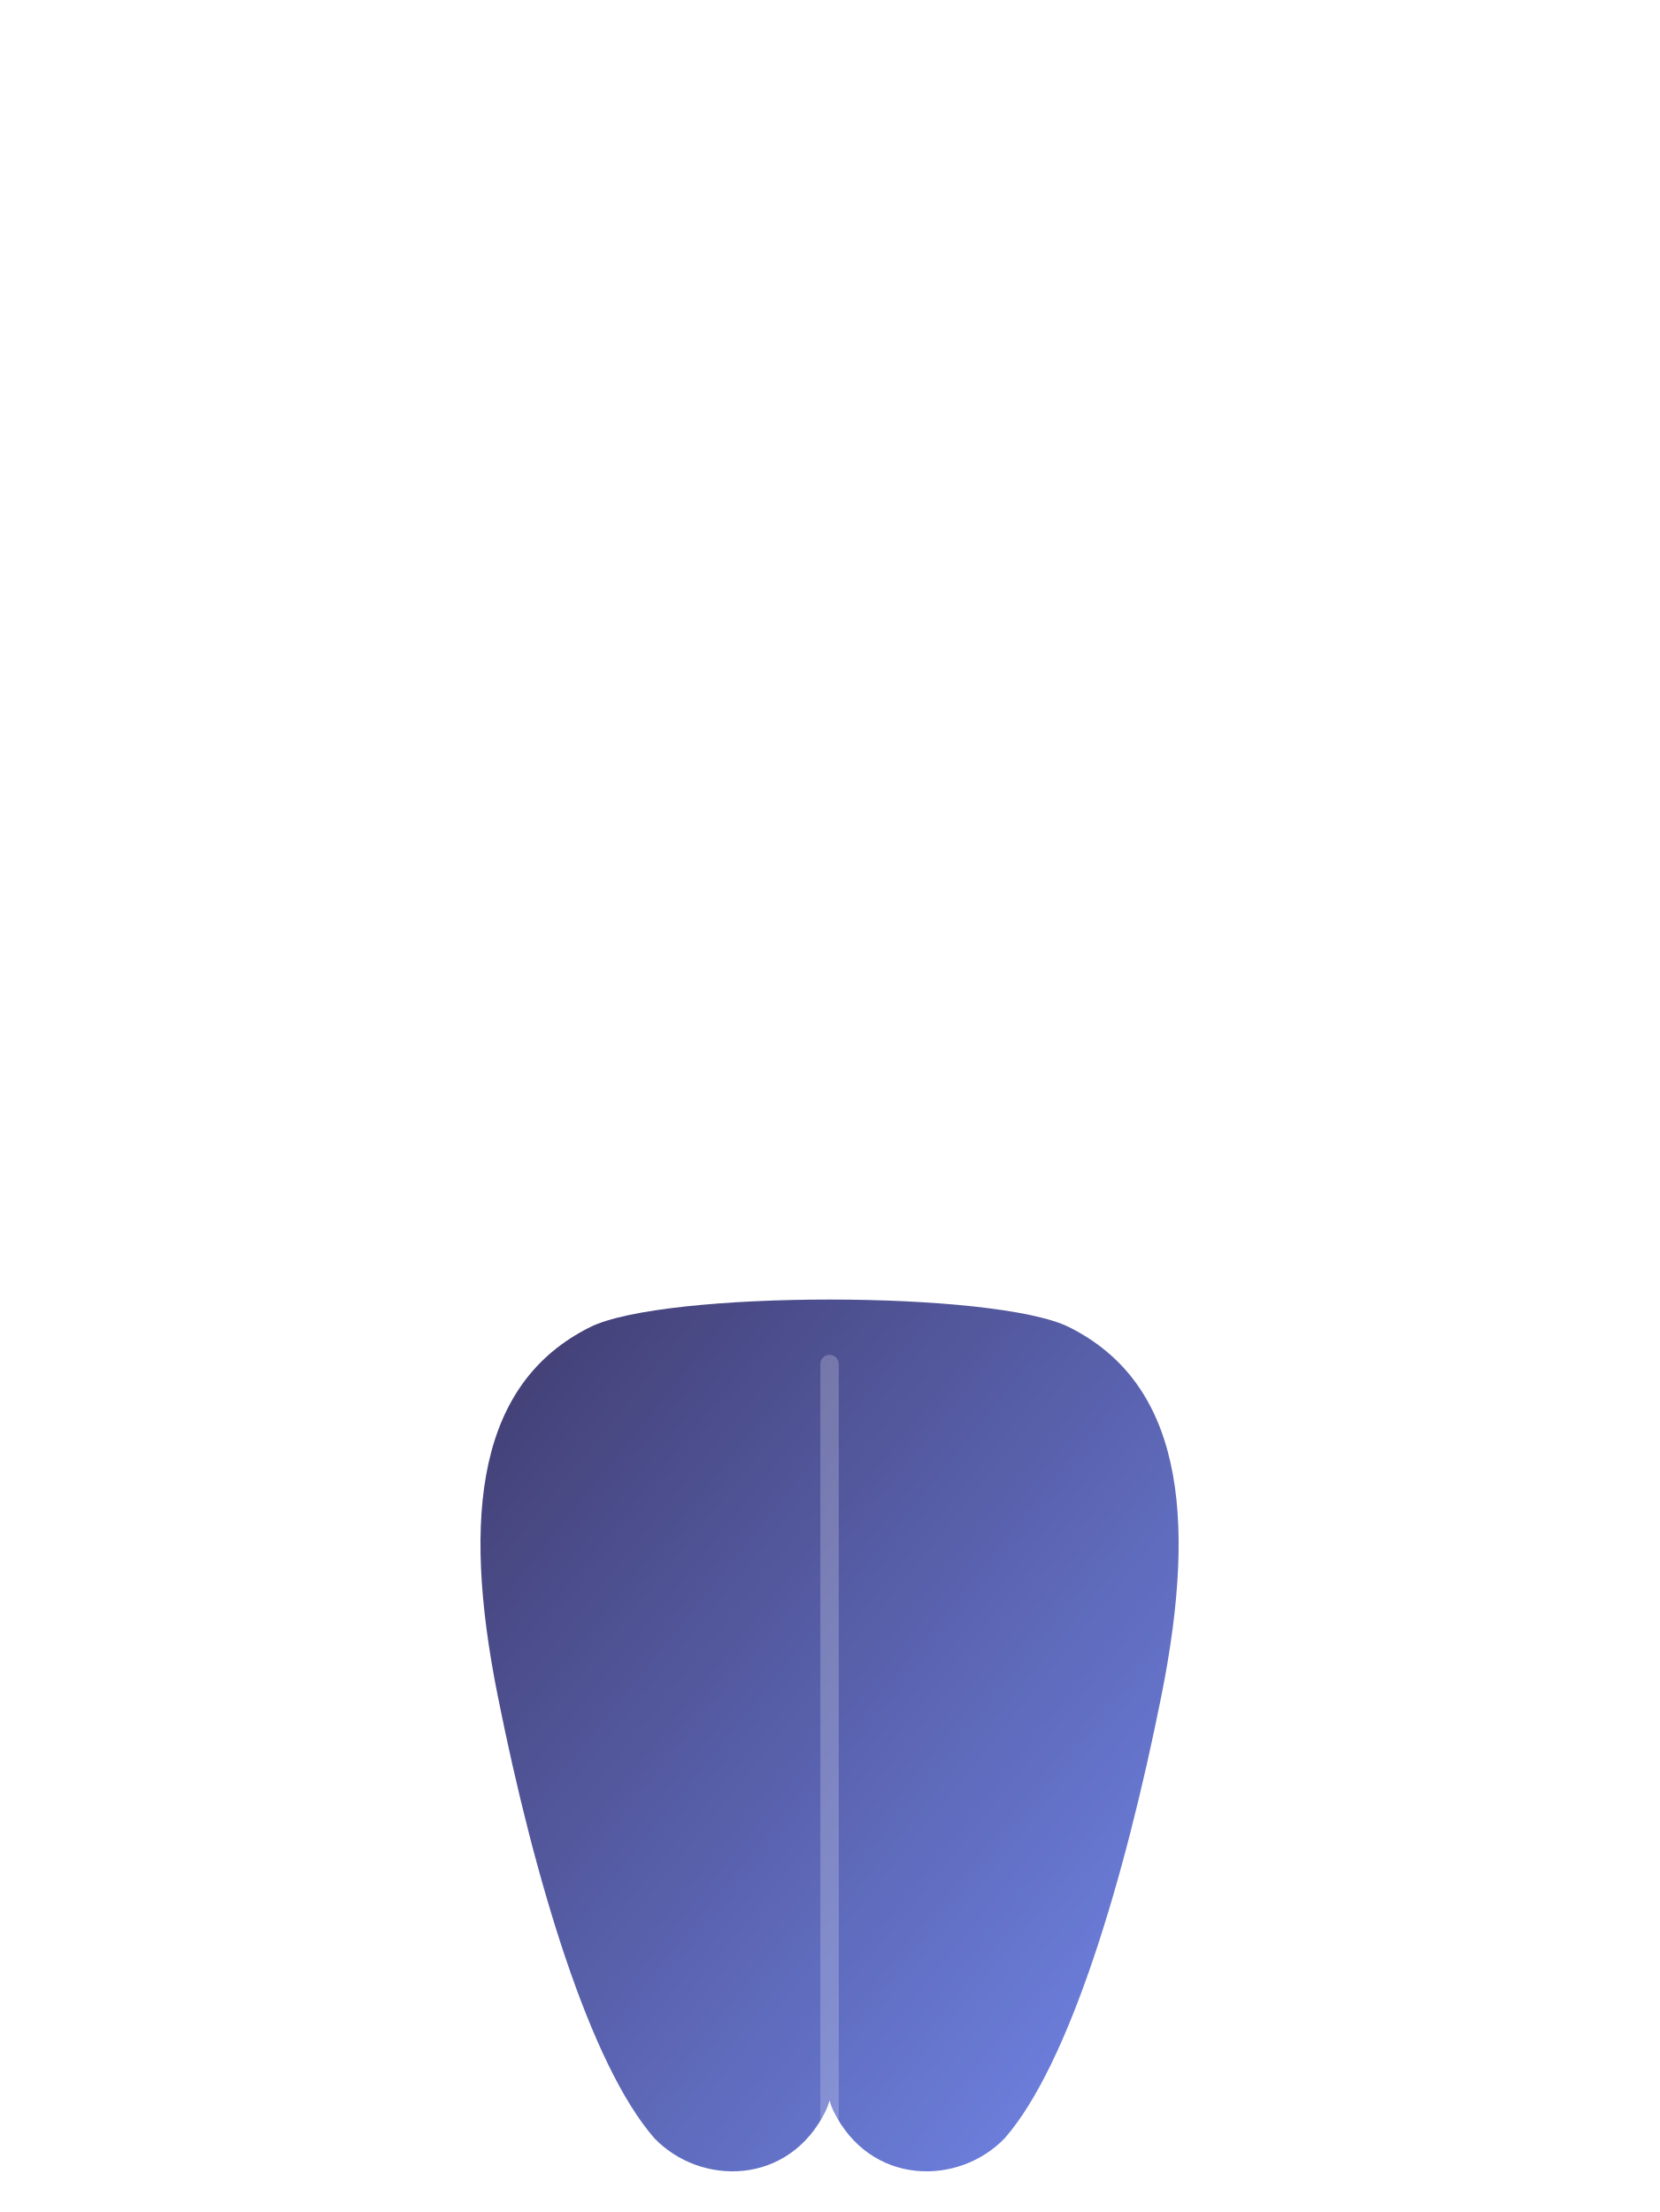
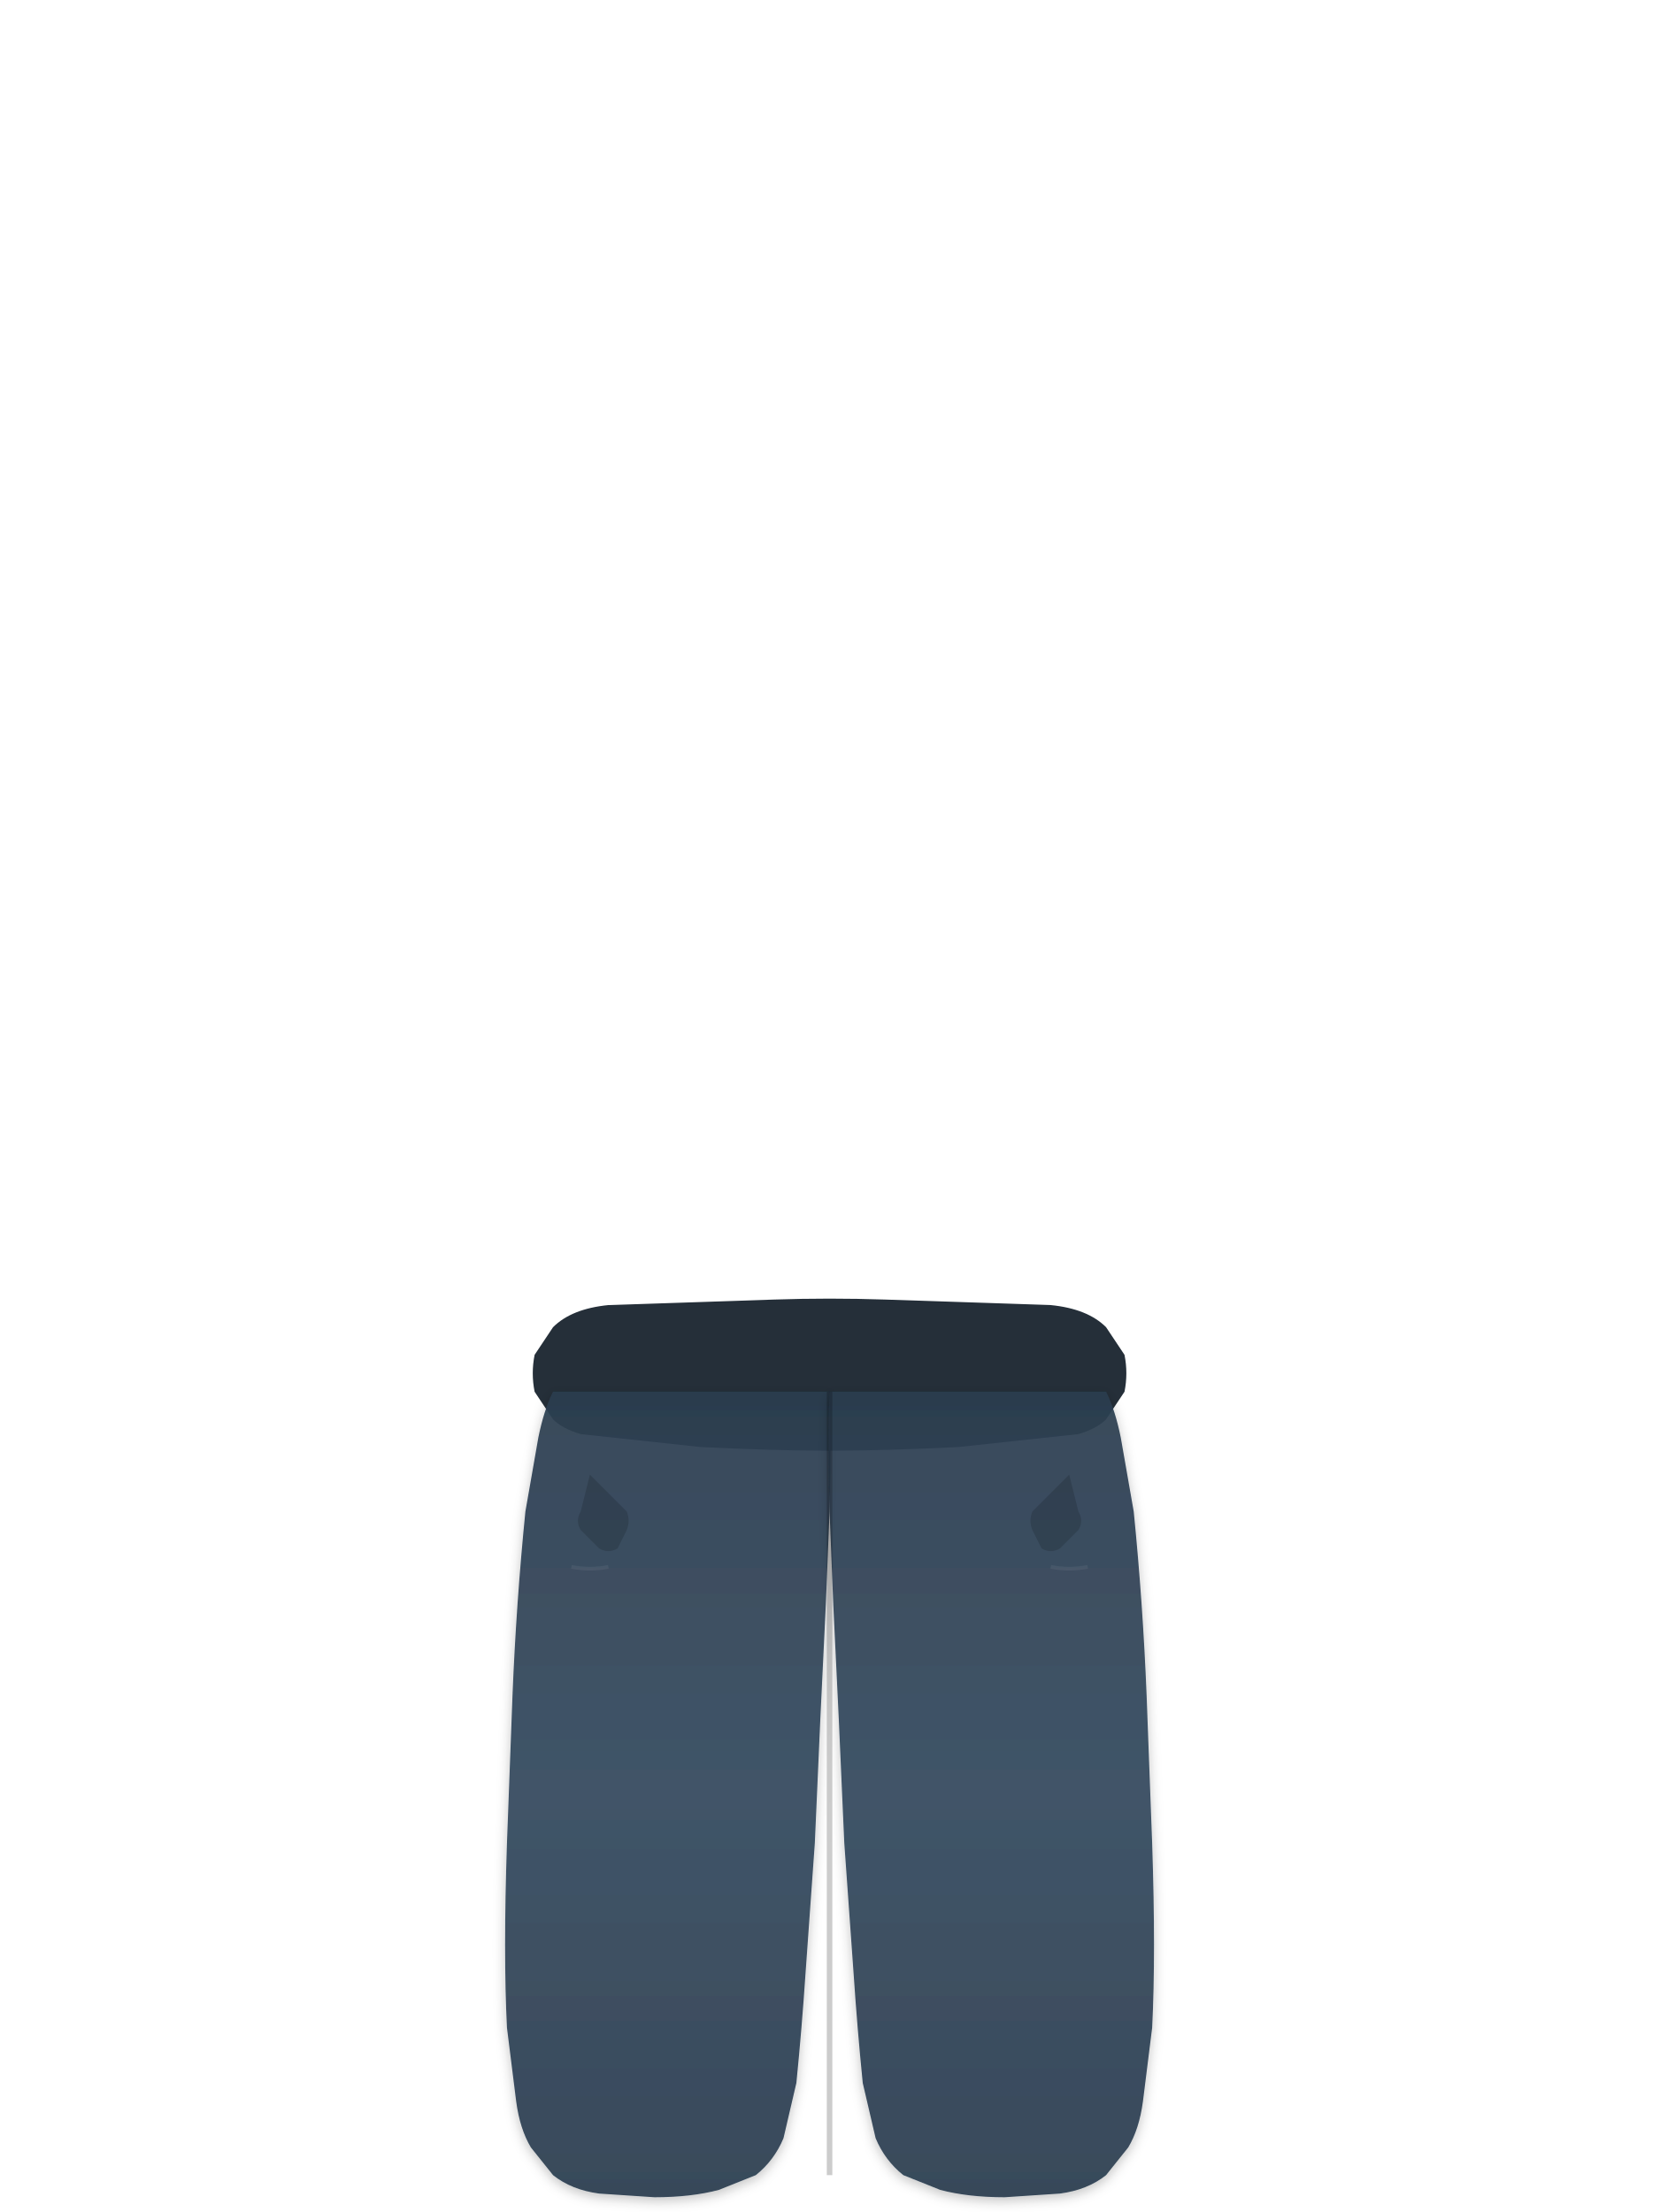
<svg xmlns="http://www.w3.org/2000/svg" width="900" height="1200" viewBox="0 0 900 1200">
  <defs>
-     <linearGradient id="g" x1="0" y1="0" x2="1" y2="1">
-       <stop offset="0" stop-color="#302b63" />
-       <stop offset="1" stop-color="#667eea" />
+     <linearGradient id="pantsGrad" x1="0" y1="0" x2="0" y2="1">
+       <stop offset="0%" stop-color="#2c3e50" />
+       <stop offset="50%" stop-color="#34495e" />
+       <stop offset="100%" stop-color="#2c3e50" />
    </linearGradient>
+     <filter id="pantsShadow">
+       <feGaussianBlur in="SourceAlpha" stdDeviation="3" />
+       <feOffset dx="0" dy="2" result="offsetblur" />
+       <feComponentTransfer>
+         <feFuncA type="linear" slope="0.25" />
+       </feComponentTransfer>
+       <feMerge>
+         <feMergeNode />
+         <feMergeNode in="SourceGraphic" />
+       </feMerge>
+     </filter>
  </defs>
-   <path d="M320 720 C360 700, 540 700, 580 720 C640 750, 650 820, 630 920 C610 1020, 580 1120, 545 1160 C520 1186, 472 1186, 452 1145 C440 1120, 445 1015, 450 920 C455 1015, 460 1120, 448 1145 C428 1186, 380 1186, 355 1160 C320 1120, 290 1020, 270 920 C250 820, 260 750, 320 720 Z" fill="url(#g)" opacity="0.92" />
-   <path d="M450 740 L450 1150" stroke="rgba(255,255,255,0.22)" stroke-width="10" stroke-linecap="round" />
+   <path d="M 300 720 Q 310 710 330 708 L 420 705 Q 450 704 480 705 L 570 708 Q 590 710 600 720 L 610 735 Q 612 745 610 755 L 600 770 Q 595 775 585 778 L 520 785 Q 480 787 450 787 Q 420 787 380 785 L 315 778 Q 305 775 300 770 L 290 755 Q 288 745 290 735 Z" fill="#1a252f" opacity="0.95" />
+   <path d="M 300 755 Q 295 765 292 780 L 285 820 Q 280 870 278 920 L 275 1000 Q 273 1060 275 1100 L 280 1140 Q 282 1155 288 1165 L 300 1180 Q 310 1188 325 1190 L 355 1192 Q 375 1192 390 1188 L 410 1180 Q 420 1172 425 1160 L 432 1130 Q 435 1100 437 1070 L 442 1000 Q 445 930 448 870 L 450 820 Q 451 780 450 755 Z" fill="url(#pantsGrad)" filter="url(#pantsShadow)" opacity="0.94" />
+   <path d="M 600 755 Q 605 765 608 780 L 615 820 Q 620 870 622 920 L 625 1000 Q 627 1060 625 1100 L 620 1140 Q 618 1155 612 1165 L 600 1180 Q 590 1188 575 1190 L 545 1192 Q 525 1192 510 1188 L 490 1180 Q 480 1172 475 1160 L 468 1130 Q 465 1100 463 1070 L 458 1000 Q 455 930 452 870 L 450 820 Q 449 780 450 755 Z" fill="url(#pantsGrad)" filter="url(#pantsShadow)" opacity="0.94" />
+   <line x1="450" y1="755" x2="450" y2="1180" stroke="rgba(0,0,0,0.2)" stroke-width="3" />
+   <path d="M 320 800 Q 325 805 330 810 L 340 820 Q 342 825 340 830 L 335 840 Q 330 843 325 840 L 315 830 Q 312 825 315 820 Z" fill="rgba(0,0,0,0.15)" />
+   <path d="M 580 800 Q 575 805 570 810 L 560 820 Q 558 825 560 830 L 565 840 Q 570 843 575 840 L 585 830 Q 588 825 585 820 Z" fill="rgba(0,0,0,0.15)" />
+   <path d="M 310 850 Q 320 852 330 850" stroke="rgba(255,255,255,0.06)" stroke-width="2" fill="none" />
+   <path d="M 570 850 Q 580 852 590 850" stroke="rgba(255,255,255,0.06)" stroke-width="2" fill="none" />
</svg>
